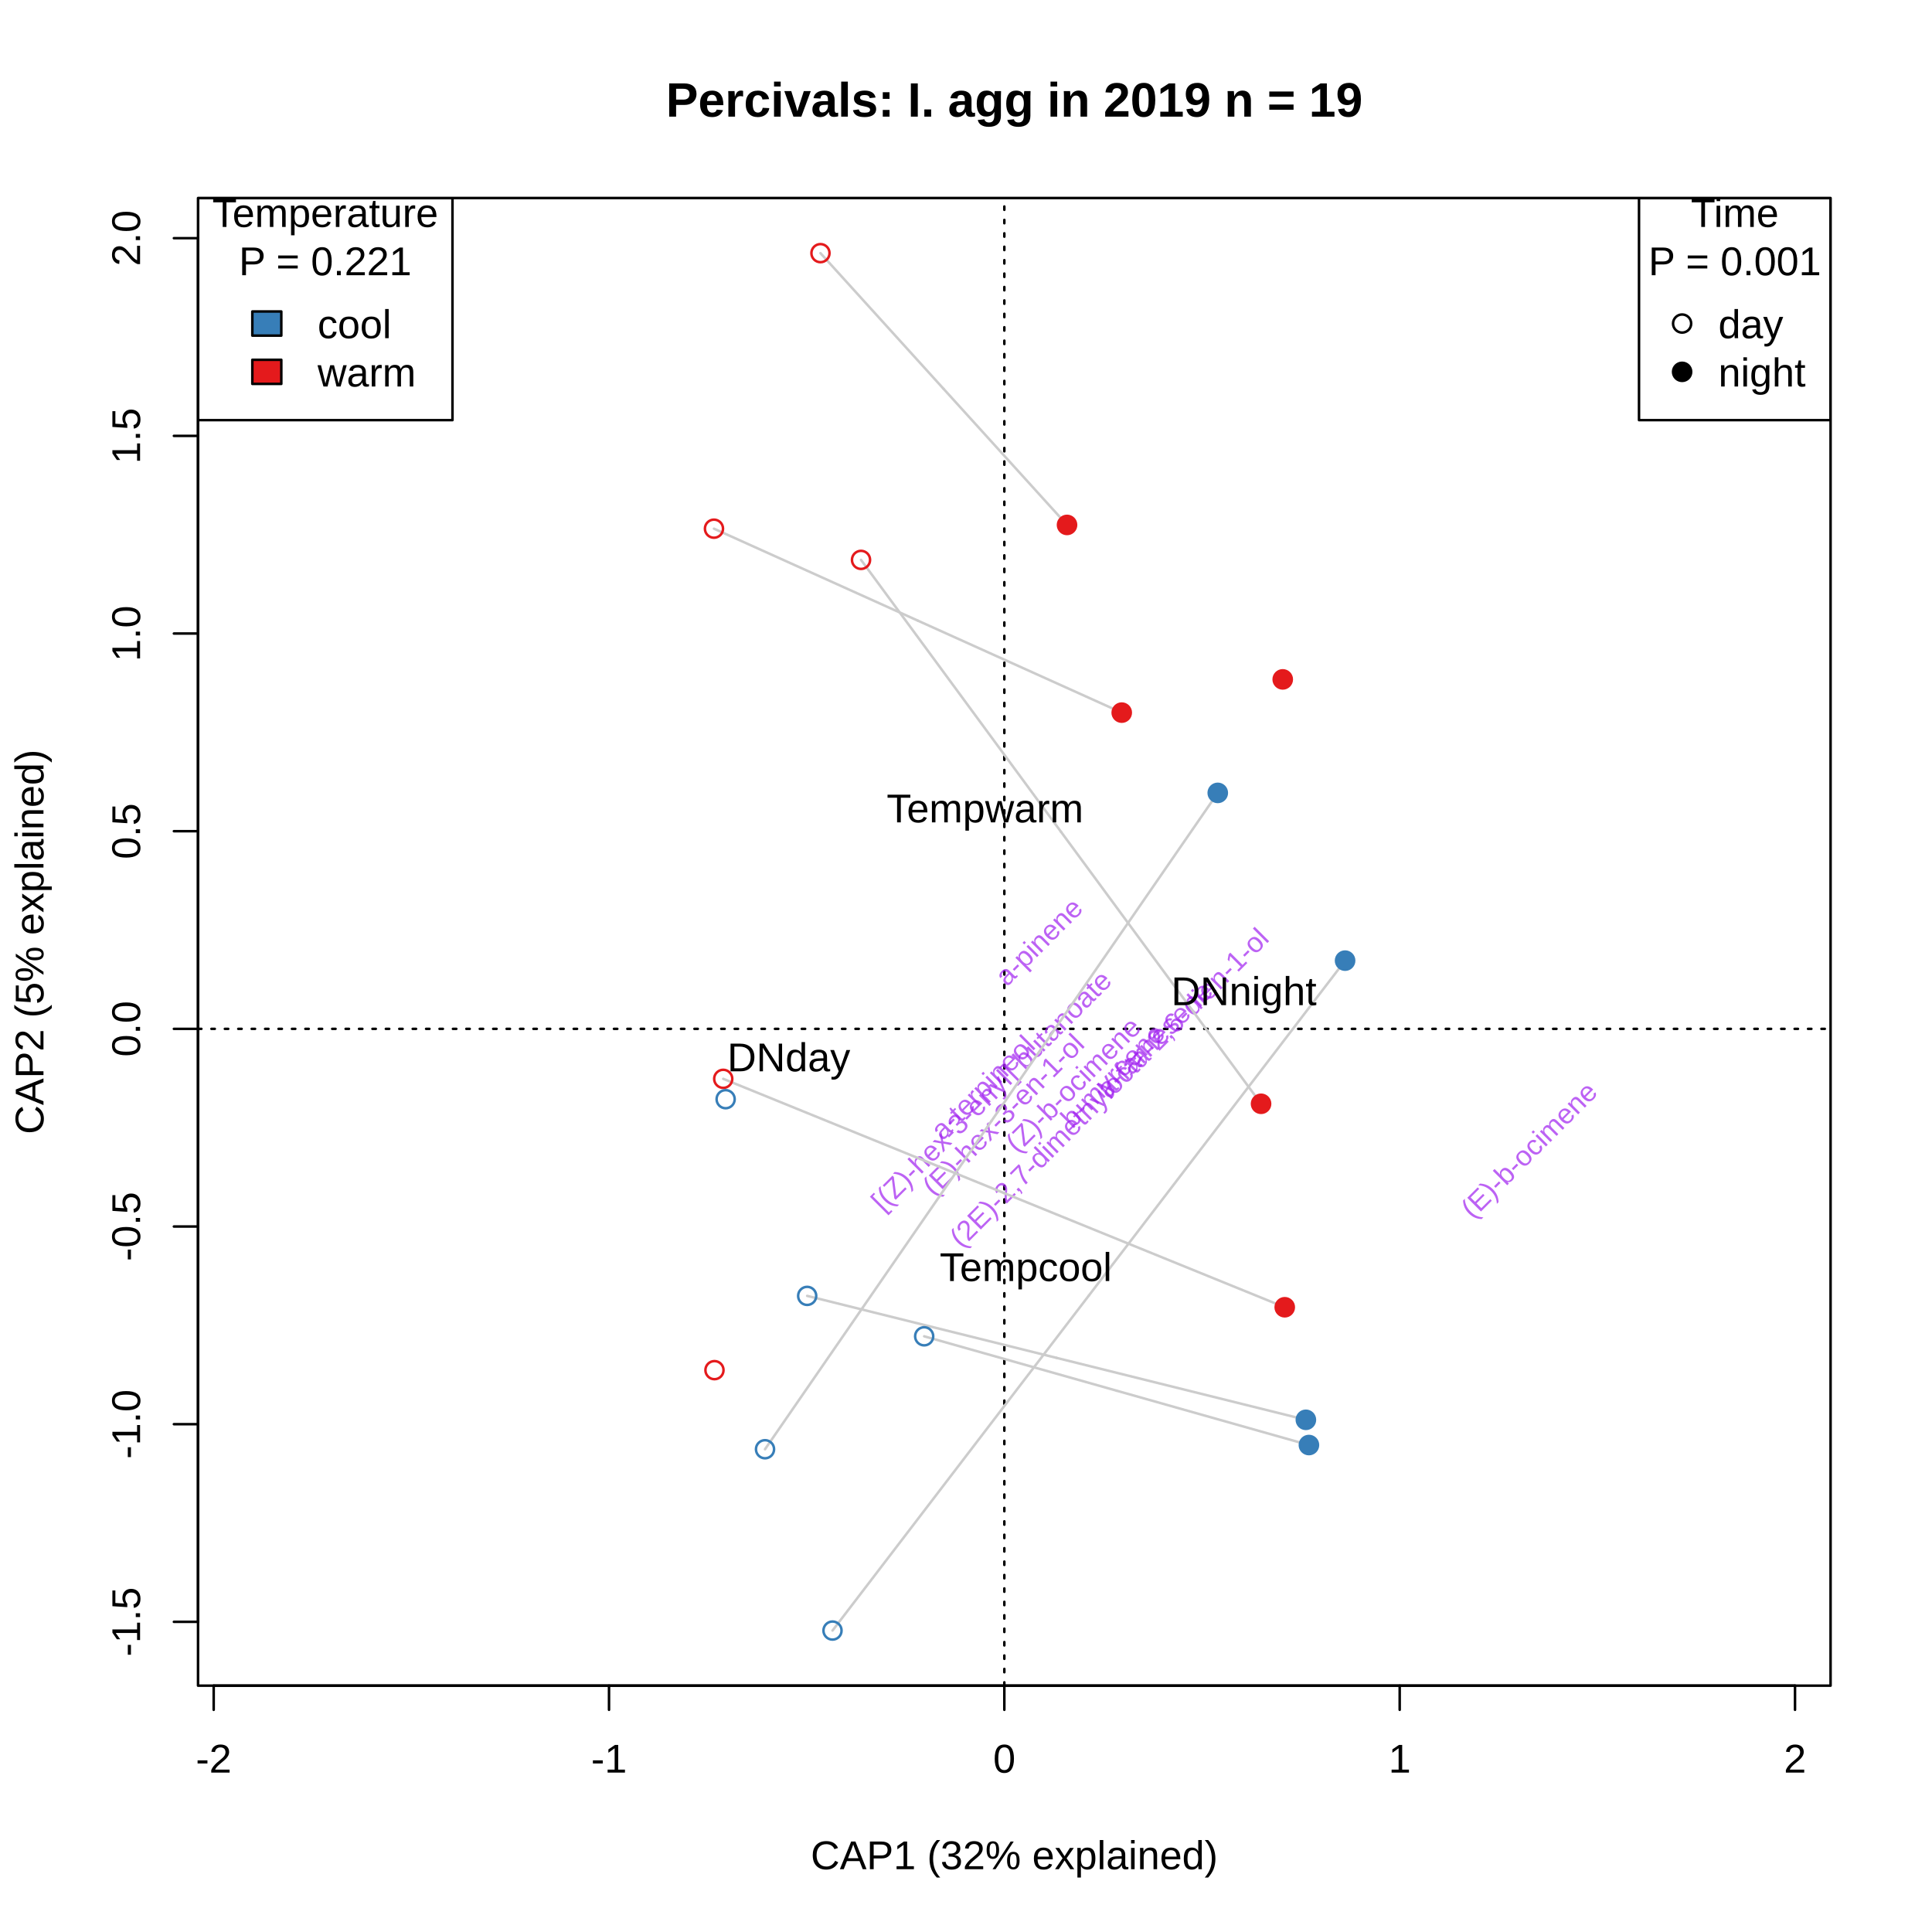
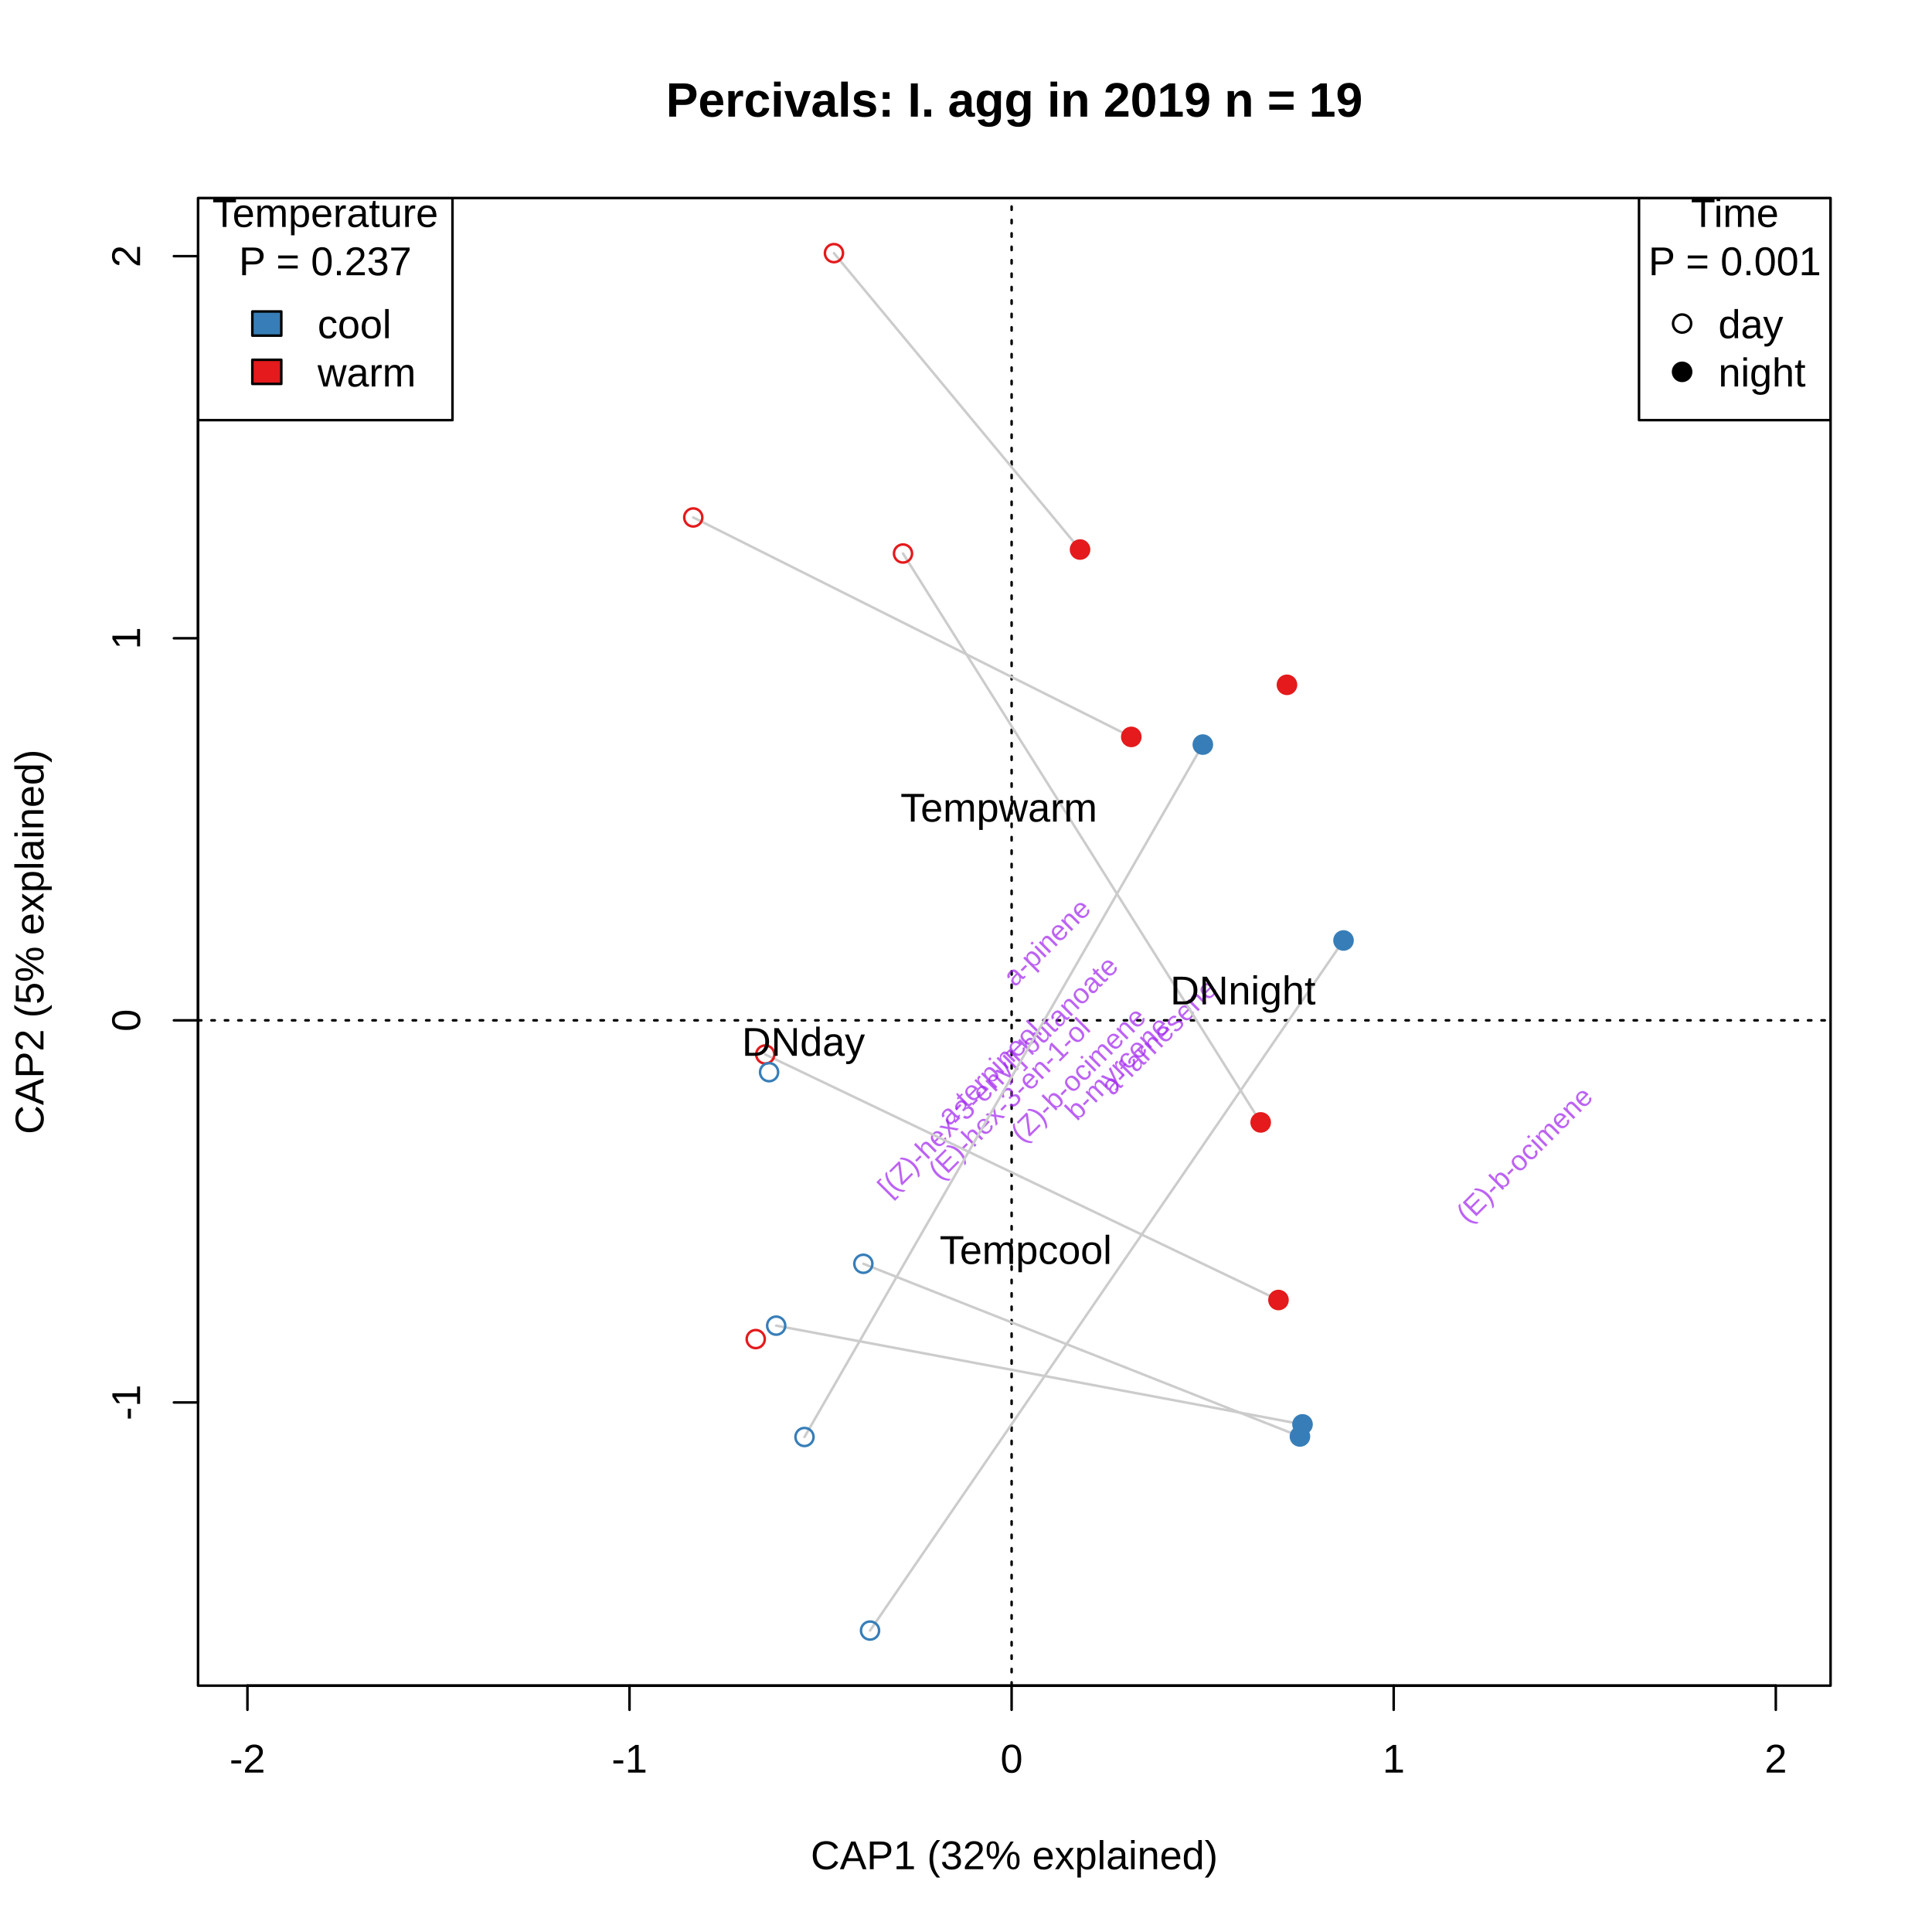
<svg xmlns="http://www.w3.org/2000/svg" class="svglite" width="576.00pt" height="576.00pt" viewBox="0 0 576.00 576.00">
  <defs>
    <style type="text/css">
    .svglite line, .svglite polyline, .svglite polygon, .svglite path, .svglite rect, .svglite circle {
      fill: none;
      stroke: #000000;
      stroke-linecap: round;
      stroke-linejoin: round;
      stroke-miterlimit: 10.00;
    }
    .svglite text {
      white-space: pre;
    }
  </style>
  </defs>
  <rect width="100%" height="100%" style="stroke: none; fill: #FFFFFF;" />
  <defs>
    <clipPath id="cpMC4wMHw1NzYuMDB8MC4wMHw1NzYuMDA=">
      <rect x="0.00" y="0.00" width="576.00" height="576.00" />
    </clipPath>
  </defs>
  <g clip-path="url(#cpMC4wMHw1NzYuMDB8MC4wMHw1NzYuMDA=)">
</g>
  <defs>
    <clipPath id="cpNTkuMDR8NTQ1Ljc2fDU5LjA0fDUwMi41Ng==">
      <rect x="59.04" y="59.04" width="486.72" height="443.52" />
    </clipPath>
  </defs>
  <g clip-path="url(#cpNTkuMDR8NTQ1Ljc2fDU5LjA0fDUwMi41Ng==)">
</g>
  <g clip-path="url(#cpMC4wMHw1NzYuMDB8MC4wMHw1NzYuMDA=)">
-     <line x1="63.71" y1="502.56" x2="535.16" y2="502.56" style="stroke-width: 0.75;" />
-     <line x1="63.71" y1="502.56" x2="63.71" y2="509.76" style="stroke-width: 0.75;" />
-     <line x1="181.57" y1="502.56" x2="181.57" y2="509.76" style="stroke-width: 0.75;" />
-     <line x1="299.43" y1="502.56" x2="299.43" y2="509.76" style="stroke-width: 0.75;" />
-     <line x1="417.30" y1="502.56" x2="417.30" y2="509.76" style="stroke-width: 0.75;" />
-     <line x1="535.16" y1="502.56" x2="535.16" y2="509.76" style="stroke-width: 0.75;" />
-     <text x="63.71" y="528.48" text-anchor="middle" style="font-size: 12.00px; font-family: &quot;Arial&quot;;">-2</text>
-     <text x="181.57" y="528.48" text-anchor="middle" style="font-size: 12.00px; font-family: &quot;Arial&quot;;">-1</text>
-     <text x="299.43" y="528.48" text-anchor="middle" style="font-size: 12.00px; font-family: &quot;Arial&quot;;">0</text>
-     <text x="417.30" y="528.48" text-anchor="middle" style="font-size: 12.00px; font-family: &quot;Arial&quot;;">1</text>
-     <text x="535.16" y="528.48" text-anchor="middle" style="font-size: 12.00px; font-family: &quot;Arial&quot;;">2</text>
-     <line x1="59.04" y1="483.53" x2="59.04" y2="71.01" style="stroke-width: 0.75;" />
-     <line x1="59.04" y1="483.53" x2="51.84" y2="483.53" style="stroke-width: 0.75;" />
-     <line x1="59.04" y1="424.60" x2="51.84" y2="424.60" style="stroke-width: 0.75;" />
-     <line x1="59.04" y1="365.67" x2="51.84" y2="365.67" style="stroke-width: 0.75;" />
-     <line x1="59.04" y1="306.74" x2="51.84" y2="306.74" style="stroke-width: 0.75;" />
-     <line x1="59.04" y1="247.81" x2="51.84" y2="247.81" style="stroke-width: 0.75;" />
-     <line x1="59.04" y1="188.88" x2="51.84" y2="188.88" style="stroke-width: 0.75;" />
-     <line x1="59.04" y1="129.95" x2="51.84" y2="129.95" style="stroke-width: 0.75;" />
-     <line x1="59.04" y1="71.01" x2="51.84" y2="71.01" style="stroke-width: 0.75;" />
-     <text transform="translate(41.76,483.53) rotate(-90)" text-anchor="middle" style="font-size: 12.00px; font-family: &quot;Arial&quot;;">-1.5</text>
-     <text transform="translate(41.76,424.60) rotate(-90)" text-anchor="middle" style="font-size: 12.00px; font-family: &quot;Arial&quot;;">-1.0</text>
-     <text transform="translate(41.76,365.67) rotate(-90)" text-anchor="middle" style="font-size: 12.00px; font-family: &quot;Arial&quot;;">-0.5</text>
-     <text transform="translate(41.76,306.74) rotate(-90)" text-anchor="middle" style="font-size: 12.00px; font-family: &quot;Arial&quot;;">0.0</text>
-     <text transform="translate(41.76,247.81) rotate(-90)" text-anchor="middle" style="font-size: 12.00px; font-family: &quot;Arial&quot;;">0.5</text>
-     <text transform="translate(41.76,188.88) rotate(-90)" text-anchor="middle" style="font-size: 12.00px; font-family: &quot;Arial&quot;;">1.0</text>
-     <text transform="translate(41.76,129.95) rotate(-90)" text-anchor="middle" style="font-size: 12.00px; font-family: &quot;Arial&quot;;">1.5</text>
-     <text transform="translate(41.76,71.01) rotate(-90)" text-anchor="middle" style="font-size: 12.00px; font-family: &quot;Arial&quot;;">2.0</text>
+     <line x1="73.77" y1="502.56" x2="529.43" y2="502.56" style="stroke-width: 0.75;" />
+     <line x1="73.77" y1="502.56" x2="73.77" y2="509.76" style="stroke-width: 0.75;" />
+     <line x1="187.68" y1="502.56" x2="187.68" y2="509.76" style="stroke-width: 0.75;" />
+     <line x1="301.60" y1="502.56" x2="301.60" y2="509.76" style="stroke-width: 0.75;" />
+     <line x1="415.51" y1="502.56" x2="415.51" y2="509.76" style="stroke-width: 0.75;" />
+     <line x1="529.43" y1="502.56" x2="529.43" y2="509.76" style="stroke-width: 0.75;" />
+     <text x="73.77" y="528.48" text-anchor="middle" style="font-size: 12.00px; font-family: &quot;Arial&quot;;">-2</text>
+     <text x="187.68" y="528.48" text-anchor="middle" style="font-size: 12.00px; font-family: &quot;Arial&quot;;">-1</text>
+     <text x="301.60" y="528.48" text-anchor="middle" style="font-size: 12.00px; font-family: &quot;Arial&quot;;">0</text>
+     <text x="415.51" y="528.48" text-anchor="middle" style="font-size: 12.00px; font-family: &quot;Arial&quot;;">1</text>
+     <text x="529.43" y="528.48" text-anchor="middle" style="font-size: 12.00px; font-family: &quot;Arial&quot;;">2</text>
+     <line x1="59.04" y1="418.12" x2="59.04" y2="76.37" style="stroke-width: 0.75;" />
+     <line x1="59.04" y1="418.12" x2="51.84" y2="418.12" style="stroke-width: 0.75;" />
+     <line x1="59.04" y1="304.20" x2="51.84" y2="304.20" style="stroke-width: 0.75;" />
+     <line x1="59.04" y1="190.29" x2="51.84" y2="190.29" style="stroke-width: 0.75;" />
+     <line x1="59.04" y1="76.37" x2="51.84" y2="76.37" style="stroke-width: 0.75;" />
+     <text transform="translate(41.76,418.12) rotate(-90)" text-anchor="middle" style="font-size: 12.00px; font-family: &quot;Arial&quot;;">-1</text>
+     <text transform="translate(41.76,304.20) rotate(-90)" text-anchor="middle" style="font-size: 12.00px; font-family: &quot;Arial&quot;;">0</text>
+     <text transform="translate(41.76,190.29) rotate(-90)" text-anchor="middle" style="font-size: 12.00px; font-family: &quot;Arial&quot;;">1</text>
+     <text transform="translate(41.76,76.37) rotate(-90)" text-anchor="middle" style="font-size: 12.00px; font-family: &quot;Arial&quot;;">2</text>
    <polygon points="59.04,502.56 545.76,502.56 545.76,59.04 59.04,59.04 " style="stroke-width: 0.75;" />
    <text x="302.40" y="557.28" text-anchor="middle" style="font-size: 12.00px; font-family: &quot;Arial&quot;;">CAP1 (32% explained)</text>
    <text transform="translate(12.96,280.80) rotate(-90)" text-anchor="middle" style="font-size: 12.00px; font-family: &quot;Arial&quot;;">CAP2 (5% explained)</text>
  </g>
  <g clip-path="url(#cpNTkuMDR8NTQ1Ljc2fDU5LjA0fDUwMi41Ng==)">
-     <line x1="59.04" y1="306.74" x2="545.76" y2="306.74" style="stroke-width: 0.75; stroke-dasharray: 1.00,3.00;" />
-     <line x1="299.43" y1="502.56" x2="299.43" y2="59.04" style="stroke-width: 0.75; stroke-dasharray: 1.00,3.00;" />
+     <line x1="59.04" y1="304.20" x2="545.76" y2="304.20" style="stroke-width: 0.75; stroke-dasharray: 1.00,3.00;" />
+     <line x1="301.60" y1="502.56" x2="301.60" y2="59.04" style="stroke-width: 0.75; stroke-dasharray: 1.00,3.00;" />
  </g>
  <g clip-path="url(#cpMC4wMHw1NzYuMDB8MC4wMHw1NzYuMDA=)">
    <text x="302.40" y="34.77" text-anchor="middle" style="font-size: 14.40px; font-weight: bold; font-family: &quot;Arial&quot;;">Percivals: I. agg in 2019 n = 19</text>
  </g>
  <g clip-path="url(#cpNTkuMDR8NTQ1Ljc2fDU5LjA0fDUwMi41Ng==)">
    <rect x="59.04" y="59.04" width="75.86" height="66.22" style="stroke-width: 0.75;" />
    <rect x="75.23" y="92.86" width="8.64" height="7.20" style="stroke-width: 0.75; fill: #377EB8;" />
    <rect x="75.23" y="107.26" width="8.64" height="7.20" style="stroke-width: 0.75; fill: #E41A1C;" />
    <text x="96.97" y="67.66" text-anchor="middle" style="font-size: 12.00px; font-family: &quot;Arial&quot;;">Temperature </text>
-     <text x="96.97" y="82.06" text-anchor="middle" style="font-size: 12.00px; font-family: &quot;Arial&quot;;">P = 0.221</text>
+     <text x="96.97" y="82.06" text-anchor="middle" style="font-size: 12.00px; font-family: &quot;Arial&quot;;">P = 0.237</text>
    <text x="94.67" y="100.83" style="font-size: 12.00px; font-family: &quot;Arial&quot;;">cool</text>
    <text x="94.67" y="115.23" style="font-size: 12.00px; font-family: &quot;Arial&quot;;">warm</text>
    <rect x="488.65" y="59.04" width="57.11" height="66.22" style="stroke-width: 0.75;" />
    <circle cx="501.50" cy="96.46" r="2.70" style="stroke-width: 0.75;" />
    <circle cx="501.50" cy="110.86" r="2.70" style="stroke-width: 0.75; fill: #000000;" />
    <text x="517.21" y="67.66" text-anchor="middle" style="font-size: 12.00px; font-family: &quot;Arial&quot;;">Time </text>
    <text x="517.21" y="82.06" text-anchor="middle" style="font-size: 12.00px; font-family: &quot;Arial&quot;;">P = 0.001</text>
    <text x="512.30" y="100.83" style="font-size: 12.00px; font-family: &quot;Arial&quot;;">day</text>
    <text x="512.30" y="115.23" style="font-size: 12.00px; font-family: &quot;Arial&quot;;">night</text>
-     <text transform="translate(346.26,311.89) rotate(-45)" text-anchor="middle" style="font-size: 8.40px;fill: #A020F0; fill-opacity: 0.70; font-family: &quot;Arial&quot;;">a-farnesene</text>
-     <text transform="translate(333.78,322.71) rotate(-45)" text-anchor="middle" style="font-size: 8.40px;fill: #A020F0; fill-opacity: 0.70; font-family: &quot;Arial&quot;;">b-myrcene</text>
-     <text transform="translate(457.89,344.84) rotate(-45)" text-anchor="middle" style="font-size: 8.40px;fill: #A020F0; fill-opacity: 0.70; font-family: &quot;Arial&quot;;">(E)-b-ocimene</text>
-     <text transform="translate(304.24,304.37) rotate(-45)" text-anchor="middle" style="font-size: 8.40px;fill: none; font-family: &quot;Arial&quot;;">g-terpinene</text>
-     <text transform="translate(311.75,282.79) rotate(-45)" text-anchor="middle" style="font-size: 8.40px;fill: #A020F0; fill-opacity: 0.70; font-family: &quot;Arial&quot;;">a-pinene</text>
-     <text transform="translate(291.51,315.16) rotate(-45)" text-anchor="middle" style="font-size: 8.40px;fill: none; font-family: &quot;Arial&quot;;">trans-b-bergamotene</text>
-     <text transform="translate(299.69,308.50) rotate(-45)" text-anchor="middle" style="font-size: 8.40px;fill: none; font-family: &quot;Arial&quot;;">(3E)-4,8-dimethylnona-1,3,7-triene</text>
-     <text transform="translate(299.73,311.00) rotate(-45)" text-anchor="middle" style="font-size: 8.40px;fill: none; font-family: &quot;Arial&quot;;">(1Z,4Z,7Z)-1,5,9,9-tetramethylcycloundeca-1,4,7-triene</text>
-     <text transform="translate(289.11,319.41) rotate(-45)" text-anchor="middle" style="font-size: 8.40px;fill: none; font-family: &quot;Arial&quot;;">(E)-hex-2-enal</text>
-     <text transform="translate(332.71,326.28) rotate(-45)" text-anchor="middle" style="font-size: 8.40px;fill: #A020F0; fill-opacity: 0.70; font-family: &quot;Arial&quot;;">(2E)-2,7-dimethylocta-2,6-dien-1-ol</text>
-     <text transform="translate(301.15,334.38) rotate(-45)" text-anchor="middle" style="font-size: 8.40px;fill: #A020F0; fill-opacity: 0.70; font-family: &quot;Arial&quot;;">(E)-hex-3-en-1-ol</text>
-     <text transform="translate(303.96,314.36) rotate(-45)" text-anchor="middle" style="font-size: 8.40px;fill: none; font-family: &quot;Arial&quot;;">[(E)-hex-3-enyl] acetate</text>
-     <text transform="translate(303.63,308.64) rotate(-45)" text-anchor="middle" style="font-size: 8.40px;fill: none; font-family: &quot;Arial&quot;;">pseudoionone</text>
-     <text transform="translate(298.07,311.09) rotate(-45)" text-anchor="middle" style="font-size: 8.40px;fill: none; font-family: &quot;Arial&quot;;">methyl benzoate</text>
-     <text transform="translate(293.24,314.51) rotate(-45)" text-anchor="middle" style="font-size: 8.40px;fill: none; font-family: &quot;Arial&quot;;">b-caryophyllene</text>
-     <text transform="translate(297.57,327.18) rotate(-45)" text-anchor="middle" style="font-size: 8.40px;fill: #A020F0; fill-opacity: 0.70; font-family: &quot;Arial&quot;;">[(Z)-hex-3-enyl] butanoate</text>
-     <text transform="translate(299.25,307.79) rotate(-45)" text-anchor="middle" style="font-size: 8.40px;fill: none; font-family: &quot;Arial&quot;;">a-copaene</text>
-     <text transform="translate(295.04,326.24) rotate(-45)" text-anchor="middle" style="font-size: 8.40px;fill: #A020F0; fill-opacity: 0.70; font-family: &quot;Arial&quot;;">a-terpineol</text>
-     <text transform="translate(306.13,313.11) rotate(-45)" text-anchor="middle" style="font-size: 8.40px;fill: none; font-family: &quot;Arial&quot;;">linalool</text>
-     <text transform="translate(303.10,314.27) rotate(-45)" text-anchor="middle" style="font-size: 8.40px;fill: none; font-family: &quot;Arial&quot;;">petasitene</text>
-     <text transform="translate(305.00,306.96) rotate(-45)" text-anchor="middle" style="font-size: 8.40px;fill: none; font-family: &quot;Arial&quot;;">trans-a-bergamotene</text>
-     <text transform="translate(321.99,325.43) rotate(-45)" text-anchor="middle" style="font-size: 8.40px;fill: #A020F0; fill-opacity: 0.70; font-family: &quot;Arial&quot;;">(Z)-b-ocimene</text>
-     <text transform="translate(302.63,305.25) rotate(-45)" text-anchor="middle" style="font-size: 8.40px;fill: none; font-family: &quot;Arial&quot;;">a-campholenal</text>
-     <text transform="translate(297.05,311.71) rotate(-45)" text-anchor="middle" style="font-size: 8.40px;fill: none; font-family: &quot;Arial&quot;;">2-methylbenzonitrile</text>
-     <text transform="translate(300.62,307.74) rotate(-45)" text-anchor="middle" style="font-size: 8.40px;fill: none; font-family: &quot;Arial&quot;;">3-methylbutanal oxime</text>
-     <text transform="translate(299.57,313.05) rotate(-45)" text-anchor="middle" style="font-size: 8.40px;fill: none; font-family: &quot;Arial&quot;;">indole</text>
-     <line x1="314.99" y1="404.83" x2="240.65" y2="386.35" style="stroke-width: 0.75; stroke: #CCCCCC;" />
-     <line x1="314.99" y1="404.83" x2="389.33" y2="423.30" style="stroke-width: 0.75; stroke: #CCCCCC;" />
-     <line x1="332.89" y1="414.61" x2="275.53" y2="398.40" style="stroke-width: 0.75; stroke: #CCCCCC;" />
-     <line x1="332.89" y1="414.61" x2="390.24" y2="430.82" style="stroke-width: 0.75; stroke: #CCCCCC;" />
-     <line x1="295.57" y1="334.23" x2="228.08" y2="432.07" style="stroke-width: 0.75; stroke: #CCCCCC;" />
-     <line x1="295.57" y1="334.23" x2="363.06" y2="236.39" style="stroke-width: 0.75; stroke: #CCCCCC;" />
-     <line x1="324.61" y1="386.27" x2="248.20" y2="486.13" style="stroke-width: 0.75; stroke: #CCCCCC;" />
-     <line x1="324.61" y1="386.27" x2="401.02" y2="286.40" style="stroke-width: 0.75; stroke: #CCCCCC;" />
-     <line x1="316.33" y1="248.00" x2="256.70" y2="166.92" style="stroke-width: 0.75; stroke: #CCCCCC;" />
-     <line x1="316.33" y1="248.00" x2="375.97" y2="329.08" style="stroke-width: 0.75; stroke: #CCCCCC;" />
-     <line x1="273.65" y1="185.04" x2="212.86" y2="157.62" style="stroke-width: 0.75; stroke: #CCCCCC;" />
-     <line x1="273.65" y1="185.04" x2="334.43" y2="212.46" style="stroke-width: 0.75; stroke: #CCCCCC;" />
-     <line x1="281.36" y1="115.98" x2="318.12" y2="156.50" style="stroke-width: 0.75; stroke: #CCCCCC;" />
-     <line x1="281.36" y1="115.98" x2="244.61" y2="75.47" style="stroke-width: 0.75; stroke: #CCCCCC;" />
-     <line x1="299.33" y1="355.69" x2="215.62" y2="321.64" style="stroke-width: 0.75; stroke: #CCCCCC;" />
-     <line x1="299.33" y1="355.69" x2="383.03" y2="389.74" style="stroke-width: 0.75; stroke: #CCCCCC;" />
-     <circle cx="240.65" cy="386.35" r="2.70" style="stroke-width: 0.75; stroke: #377EB8;" />
-     <circle cx="389.33" cy="423.30" r="2.70" style="stroke-width: 0.75; stroke: #377EB8; fill: #377EB8;" />
-     <circle cx="256.70" cy="166.92" r="2.70" style="stroke-width: 0.75; stroke: #E41A1C;" />
-     <circle cx="375.97" cy="329.08" r="2.70" style="stroke-width: 0.75; stroke: #E41A1C; fill: #E41A1C;" />
-     <circle cx="382.43" cy="202.55" r="2.70" style="stroke-width: 0.75; stroke: #E41A1C; fill: #E41A1C;" />
-     <circle cx="212.86" cy="157.62" r="2.70" style="stroke-width: 0.75; stroke: #E41A1C;" />
-     <circle cx="275.53" cy="398.40" r="2.70" style="stroke-width: 0.75; stroke: #377EB8;" />
-     <circle cx="390.24" cy="430.82" r="2.70" style="stroke-width: 0.75; stroke: #377EB8; fill: #377EB8;" />
-     <circle cx="318.12" cy="156.50" r="2.70" style="stroke-width: 0.75; stroke: #E41A1C; fill: #E41A1C;" />
-     <circle cx="213.01" cy="408.49" r="2.70" style="stroke-width: 0.75; stroke: #E41A1C;" />
-     <circle cx="215.62" cy="321.64" r="2.70" style="stroke-width: 0.75; stroke: #E41A1C;" />
-     <circle cx="383.03" cy="389.74" r="2.70" style="stroke-width: 0.75; stroke: #E41A1C; fill: #E41A1C;" />
-     <circle cx="228.08" cy="432.07" r="2.70" style="stroke-width: 0.75; stroke: #377EB8;" />
-     <circle cx="363.06" cy="236.39" r="2.70" style="stroke-width: 0.75; stroke: #377EB8; fill: #377EB8;" />
-     <circle cx="248.20" cy="486.13" r="2.70" style="stroke-width: 0.75; stroke: #377EB8;" />
-     <circle cx="401.02" cy="286.40" r="2.70" style="stroke-width: 0.75; stroke: #377EB8; fill: #377EB8;" />
-     <circle cx="244.61" cy="75.47" r="2.70" style="stroke-width: 0.75; stroke: #E41A1C;" />
-     <circle cx="334.43" cy="212.46" r="2.70" style="stroke-width: 0.75; stroke: #E41A1C; fill: #E41A1C;" />
-     <circle cx="216.34" cy="327.71" r="2.70" style="stroke-width: 0.75; stroke: #377EB8;" />
-     <text x="235.16" y="319.39" text-anchor="middle" style="font-size: 12.00px; font-family: &quot;Arial&quot;;">DNday</text>
-     <text x="370.85" y="299.67" text-anchor="middle" style="font-size: 12.00px; font-family: &quot;Arial&quot;;">DNnight</text>
-     <text x="305.83" y="381.93" text-anchor="middle" style="font-size: 12.00px; font-family: &quot;Arial&quot;;">Tempcool</text>
-     <text x="293.68" y="245.17" text-anchor="middle" style="font-size: 12.00px; font-family: &quot;Arial&quot;;">Tempwarm</text>
+     <text transform="translate(347.53,311.12) rotate(-45)" text-anchor="middle" style="font-size: 8.40px;fill: #A020F0; fill-opacity: 0.70; font-family: &quot;Arial&quot;;">a-farnesene</text>
+     <text transform="translate(335.10,320.42) rotate(-45)" text-anchor="middle" style="font-size: 8.40px;fill: #A020F0; fill-opacity: 0.70; font-family: &quot;Arial&quot;;">b-myrcene</text>
+     <text transform="translate(456.52,346.25) rotate(-45)" text-anchor="middle" style="font-size: 8.40px;fill: #A020F0; fill-opacity: 0.70; font-family: &quot;Arial&quot;;">(E)-b-ocimene</text>
+     <text transform="translate(306.41,302.32) rotate(-45)" text-anchor="middle" style="font-size: 8.40px;fill: none; font-family: &quot;Arial&quot;;">g-terpinene</text>
+     <text transform="translate(314.10,282.93) rotate(-45)" text-anchor="middle" style="font-size: 8.40px;fill: #A020F0; fill-opacity: 0.70; font-family: &quot;Arial&quot;;">a-pinene</text>
+     <text transform="translate(293.75,311.61) rotate(-45)" text-anchor="middle" style="font-size: 8.40px;fill: none; font-family: &quot;Arial&quot;;">trans-b-bergamotene</text>
+     <text transform="translate(301.88,305.89) rotate(-45)" text-anchor="middle" style="font-size: 8.40px;fill: none; font-family: &quot;Arial&quot;;">(3E)-4,8-dimethylnona-1,3,7-triene</text>
+     <text transform="translate(301.88,308.18) rotate(-45)" text-anchor="middle" style="font-size: 8.40px;fill: none; font-family: &quot;Arial&quot;;">(1Z,4Z,7Z)-1,5,9,9-tetramethylcycloundeca-1,4,7-triene</text>
+     <text transform="translate(291.34,315.39) rotate(-45)" text-anchor="middle" style="font-size: 8.40px;fill: none; font-family: &quot;Arial&quot;;">(E)-hex-2-enal</text>
+     <text transform="translate(302.92,329.62) rotate(-45)" text-anchor="middle" style="font-size: 8.40px;fill: #A020F0; fill-opacity: 0.70; font-family: &quot;Arial&quot;;">(E)-hex-3-en-1-ol</text>
+     <text transform="translate(305.97,311.44) rotate(-45)" text-anchor="middle" style="font-size: 8.40px;fill: none; font-family: &quot;Arial&quot;;">[(E)-hex-3-enyl] acetate</text>
+     <text transform="translate(305.74,306.19) rotate(-45)" text-anchor="middle" style="font-size: 8.40px;fill: none; font-family: &quot;Arial&quot;;">pseudoionone</text>
+     <text transform="translate(300.25,308.19) rotate(-45)" text-anchor="middle" style="font-size: 8.40px;fill: none; font-family: &quot;Arial&quot;;">methyl benzoate</text>
+     <text transform="translate(295.46,311.09) rotate(-45)" text-anchor="middle" style="font-size: 8.40px;fill: none; font-family: &quot;Arial&quot;;">b-caryophyllene</text>
+     <text transform="translate(299.50,322.87) rotate(-45)" text-anchor="middle" style="font-size: 8.40px;fill: #A020F0; fill-opacity: 0.70; font-family: &quot;Arial&quot;;">[(Z)-hex-3-enyl] butanoate</text>
+     <text transform="translate(301.44,305.19) rotate(-45)" text-anchor="middle" style="font-size: 8.40px;fill: none; font-family: &quot;Arial&quot;;">a-copaene</text>
+     <text transform="translate(297.04,321.90) rotate(-45)" text-anchor="middle" style="font-size: 8.40px;fill: #A020F0; fill-opacity: 0.70; font-family: &quot;Arial&quot;;">a-terpineol</text>
+     <text transform="translate(308.15,310.42) rotate(-45)" text-anchor="middle" style="font-size: 8.40px;fill: none; font-family: &quot;Arial&quot;;">linalool</text>
+     <text transform="translate(305.13,311.32) rotate(-45)" text-anchor="middle" style="font-size: 8.40px;fill: none; font-family: &quot;Arial&quot;;">petasitene</text>
+     <text transform="translate(307.11,304.72) rotate(-45)" text-anchor="middle" style="font-size: 8.40px;fill: none; font-family: &quot;Arial&quot;;">trans-a-bergamotene</text>
+     <text transform="translate(323.50,322.38) rotate(-45)" text-anchor="middle" style="font-size: 8.40px;fill: #A020F0; fill-opacity: 0.70; font-family: &quot;Arial&quot;;">(Z)-b-ocimene</text>
+     <text transform="translate(304.82,303.05) rotate(-45)" text-anchor="middle" style="font-size: 8.40px;fill: none; font-family: &quot;Arial&quot;;">a-campholenal</text>
+     <text transform="translate(299.24,308.71) rotate(-45)" text-anchor="middle" style="font-size: 8.40px;fill: none; font-family: &quot;Arial&quot;;">2-methylbenzonitrile</text>
+     <text transform="translate(302.80,305.24) rotate(-45)" text-anchor="middle" style="font-size: 8.40px;fill: none; font-family: &quot;Arial&quot;;">3-methylbutanal oxime</text>
+     <text transform="translate(301.71,310.06) rotate(-45)" text-anchor="middle" style="font-size: 8.40px;fill: none; font-family: &quot;Arial&quot;;">indole</text>
+     <line x1="309.87" y1="409.94" x2="231.41" y2="395.22" style="stroke-width: 0.75; stroke: #CCCCCC;" />
+     <line x1="309.87" y1="409.94" x2="388.33" y2="424.66" style="stroke-width: 0.75; stroke: #CCCCCC;" />
+     <line x1="322.48" y1="402.52" x2="257.40" y2="376.78" style="stroke-width: 0.75; stroke: #CCCCCC;" />
+     <line x1="322.48" y1="402.52" x2="387.56" y2="428.26" style="stroke-width: 0.75; stroke: #CCCCCC;" />
+     <line x1="299.23" y1="325.21" x2="239.85" y2="428.42" style="stroke-width: 0.75; stroke: #CCCCCC;" />
+     <line x1="299.23" y1="325.21" x2="358.61" y2="221.99" style="stroke-width: 0.75; stroke: #CCCCCC;" />
+     <line x1="329.97" y1="383.26" x2="259.39" y2="486.13" style="stroke-width: 0.75; stroke: #CCCCCC;" />
+     <line x1="329.97" y1="383.26" x2="400.55" y2="280.39" style="stroke-width: 0.75; stroke: #CCCCCC;" />
+     <line x1="322.54" y1="249.82" x2="269.22" y2="165.02" style="stroke-width: 0.75; stroke: #CCCCCC;" />
+     <line x1="322.54" y1="249.82" x2="375.86" y2="334.63" style="stroke-width: 0.75; stroke: #CCCCCC;" />
+     <line x1="271.98" y1="186.99" x2="206.69" y2="154.27" style="stroke-width: 0.75; stroke: #CCCCCC;" />
+     <line x1="271.98" y1="186.99" x2="337.28" y2="219.70" style="stroke-width: 0.75; stroke: #CCCCCC;" />
+     <line x1="285.31" y1="119.66" x2="322.00" y2="163.84" style="stroke-width: 0.75; stroke: #CCCCCC;" />
+     <line x1="285.31" y1="119.66" x2="248.63" y2="75.47" style="stroke-width: 0.75; stroke: #CCCCCC;" />
+     <line x1="304.66" y1="350.98" x2="228.15" y2="314.38" style="stroke-width: 0.75; stroke: #CCCCCC;" />
+     <line x1="304.66" y1="350.98" x2="381.16" y2="387.58" style="stroke-width: 0.75; stroke: #CCCCCC;" />
+     <circle cx="231.41" cy="395.22" r="2.70" style="stroke-width: 0.75; stroke: #377EB8;" />
+     <circle cx="388.33" cy="424.66" r="2.70" style="stroke-width: 0.75; stroke: #377EB8; fill: #377EB8;" />
+     <circle cx="269.22" cy="165.02" r="2.70" style="stroke-width: 0.75; stroke: #E41A1C;" />
+     <circle cx="375.86" cy="334.63" r="2.70" style="stroke-width: 0.75; stroke: #E41A1C; fill: #E41A1C;" />
+     <circle cx="383.69" cy="204.17" r="2.70" style="stroke-width: 0.75; stroke: #E41A1C; fill: #E41A1C;" />
+     <circle cx="206.69" cy="154.27" r="2.70" style="stroke-width: 0.75; stroke: #E41A1C;" />
+     <circle cx="257.40" cy="376.78" r="2.70" style="stroke-width: 0.75; stroke: #377EB8;" />
+     <circle cx="387.56" cy="428.26" r="2.70" style="stroke-width: 0.75; stroke: #377EB8; fill: #377EB8;" />
+     <circle cx="322.00" cy="163.84" r="2.70" style="stroke-width: 0.75; stroke: #E41A1C; fill: #E41A1C;" />
+     <circle cx="225.31" cy="399.23" r="2.70" style="stroke-width: 0.75; stroke: #E41A1C;" />
+     <circle cx="228.15" cy="314.38" r="2.70" style="stroke-width: 0.75; stroke: #E41A1C;" />
+     <circle cx="381.16" cy="387.58" r="2.70" style="stroke-width: 0.75; stroke: #E41A1C; fill: #E41A1C;" />
+     <circle cx="239.85" cy="428.42" r="2.70" style="stroke-width: 0.75; stroke: #377EB8;" />
+     <circle cx="358.61" cy="221.99" r="2.70" style="stroke-width: 0.75; stroke: #377EB8; fill: #377EB8;" />
+     <circle cx="259.39" cy="486.13" r="2.70" style="stroke-width: 0.75; stroke: #377EB8;" />
+     <circle cx="400.55" cy="280.39" r="2.70" style="stroke-width: 0.75; stroke: #377EB8; fill: #377EB8;" />
+     <circle cx="248.63" cy="75.47" r="2.70" style="stroke-width: 0.75; stroke: #E41A1C;" />
+     <circle cx="337.28" cy="219.70" r="2.70" style="stroke-width: 0.75; stroke: #E41A1C; fill: #E41A1C;" />
+     <circle cx="229.29" cy="319.66" r="2.70" style="stroke-width: 0.75; stroke: #377EB8;" />
+     <text x="239.53" y="314.77" text-anchor="middle" style="font-size: 12.00px; font-family: &quot;Arial&quot;;">DNday</text>
+     <text x="370.56" y="299.45" text-anchor="middle" style="font-size: 12.00px; font-family: &quot;Arial&quot;;">DNnight</text>
+     <text x="305.82" y="376.82" text-anchor="middle" style="font-size: 12.00px; font-family: &quot;Arial&quot;;">Tempcool</text>
+     <text x="297.80" y="244.95" text-anchor="middle" style="font-size: 12.00px; font-family: &quot;Arial&quot;;">Tempwarm</text>
  </g>
</svg>
